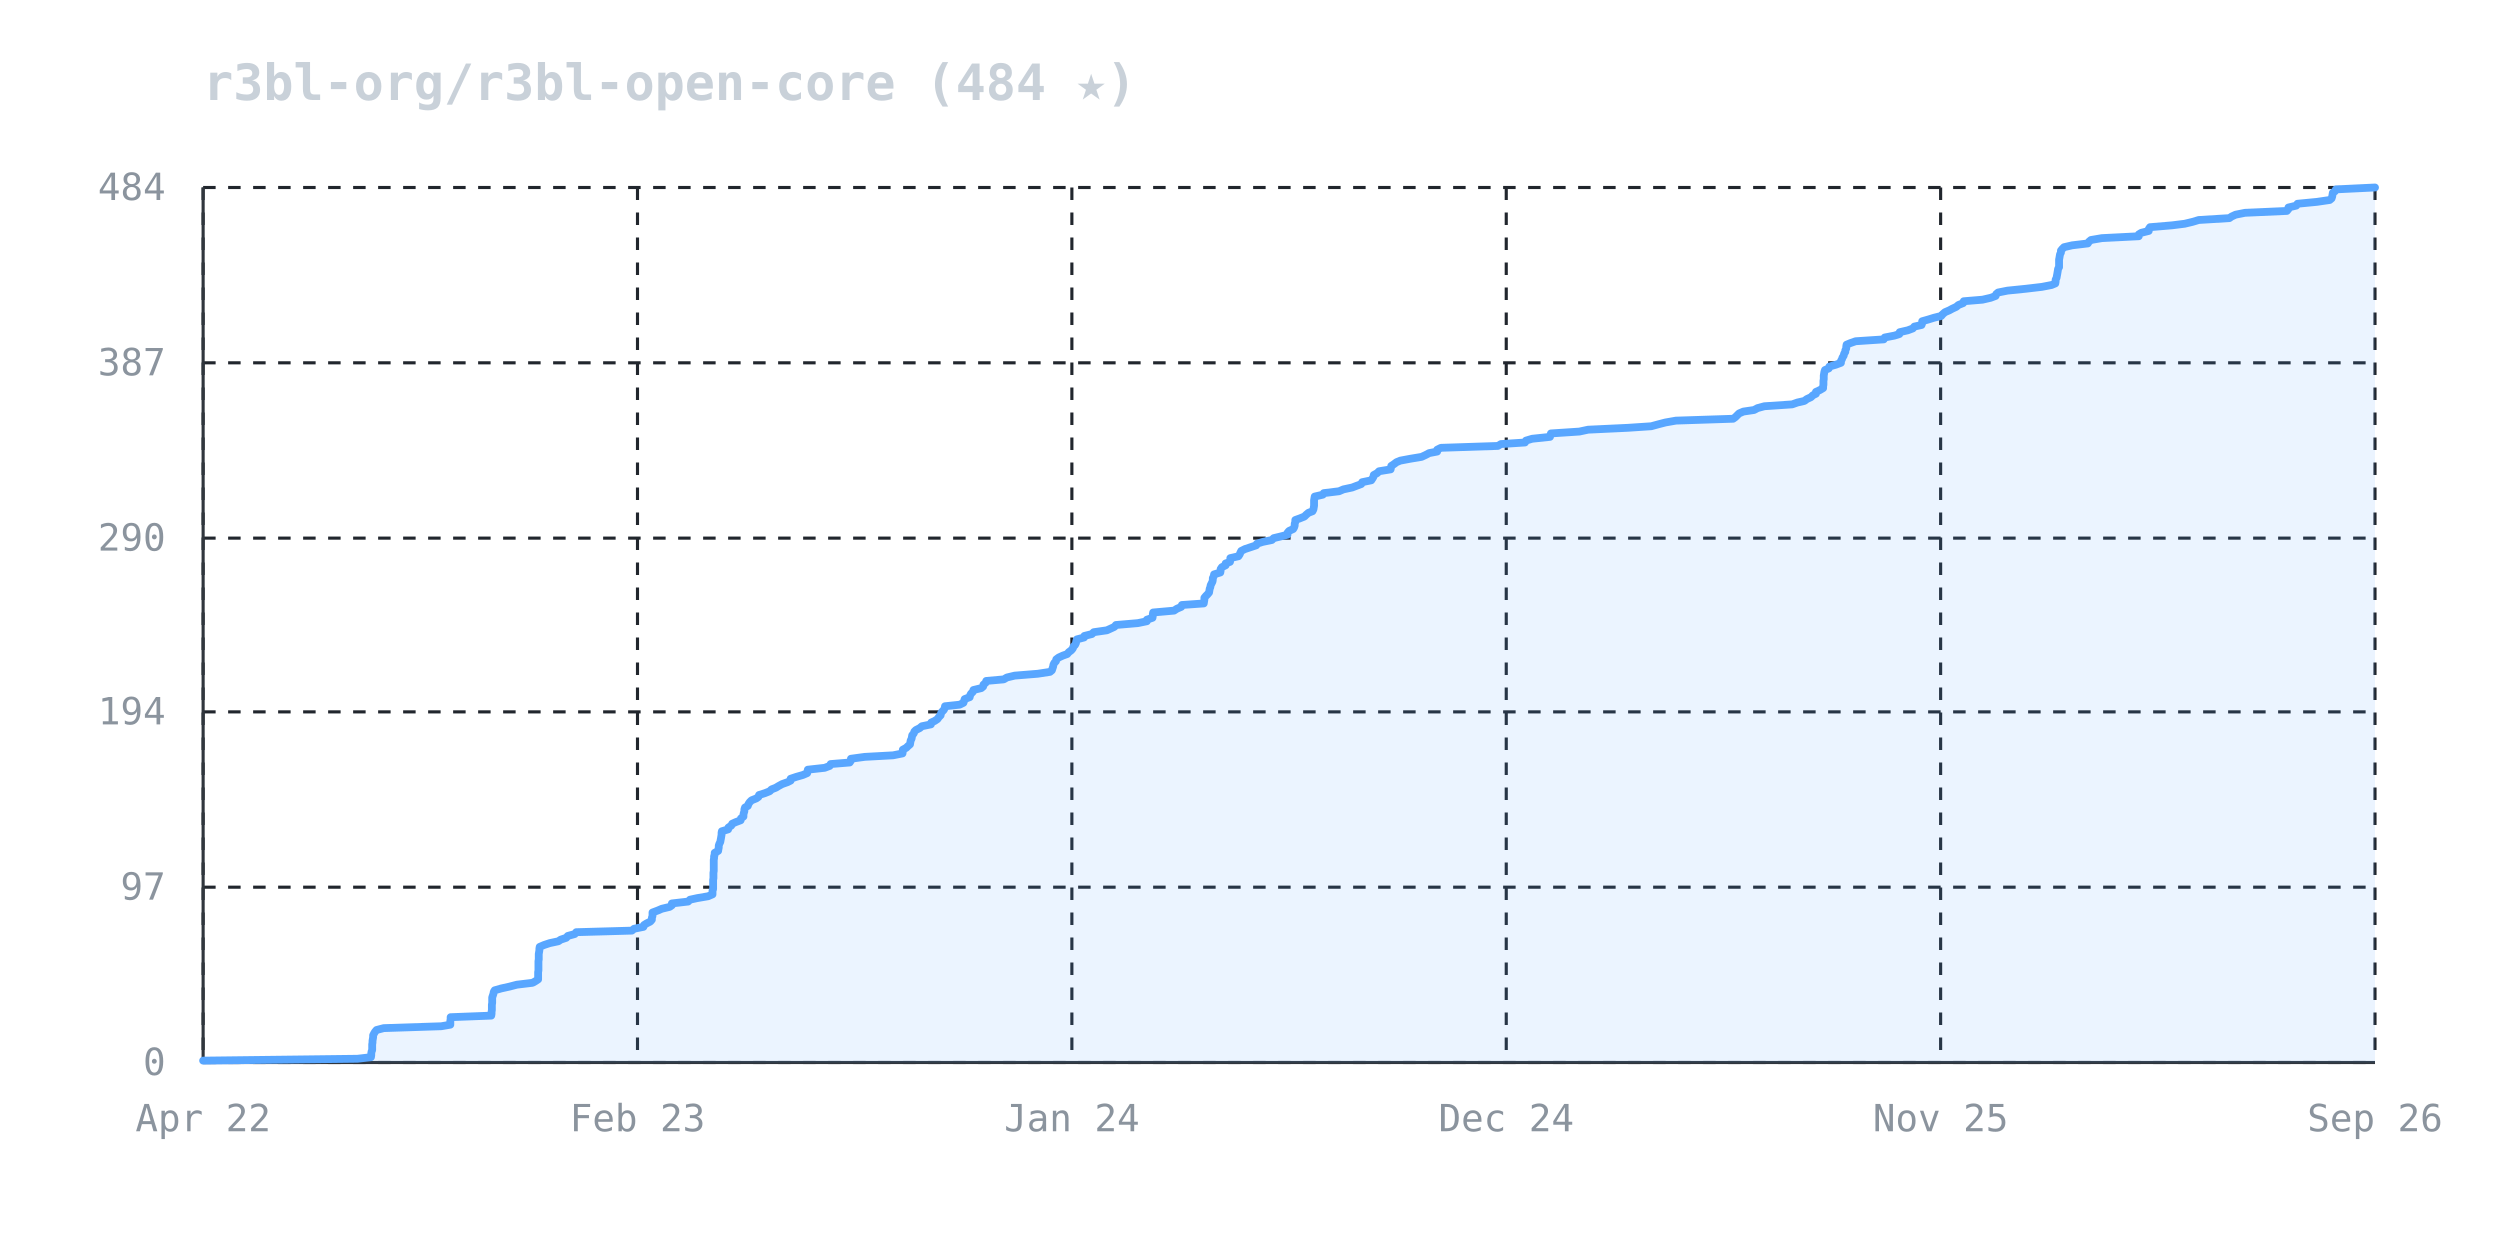
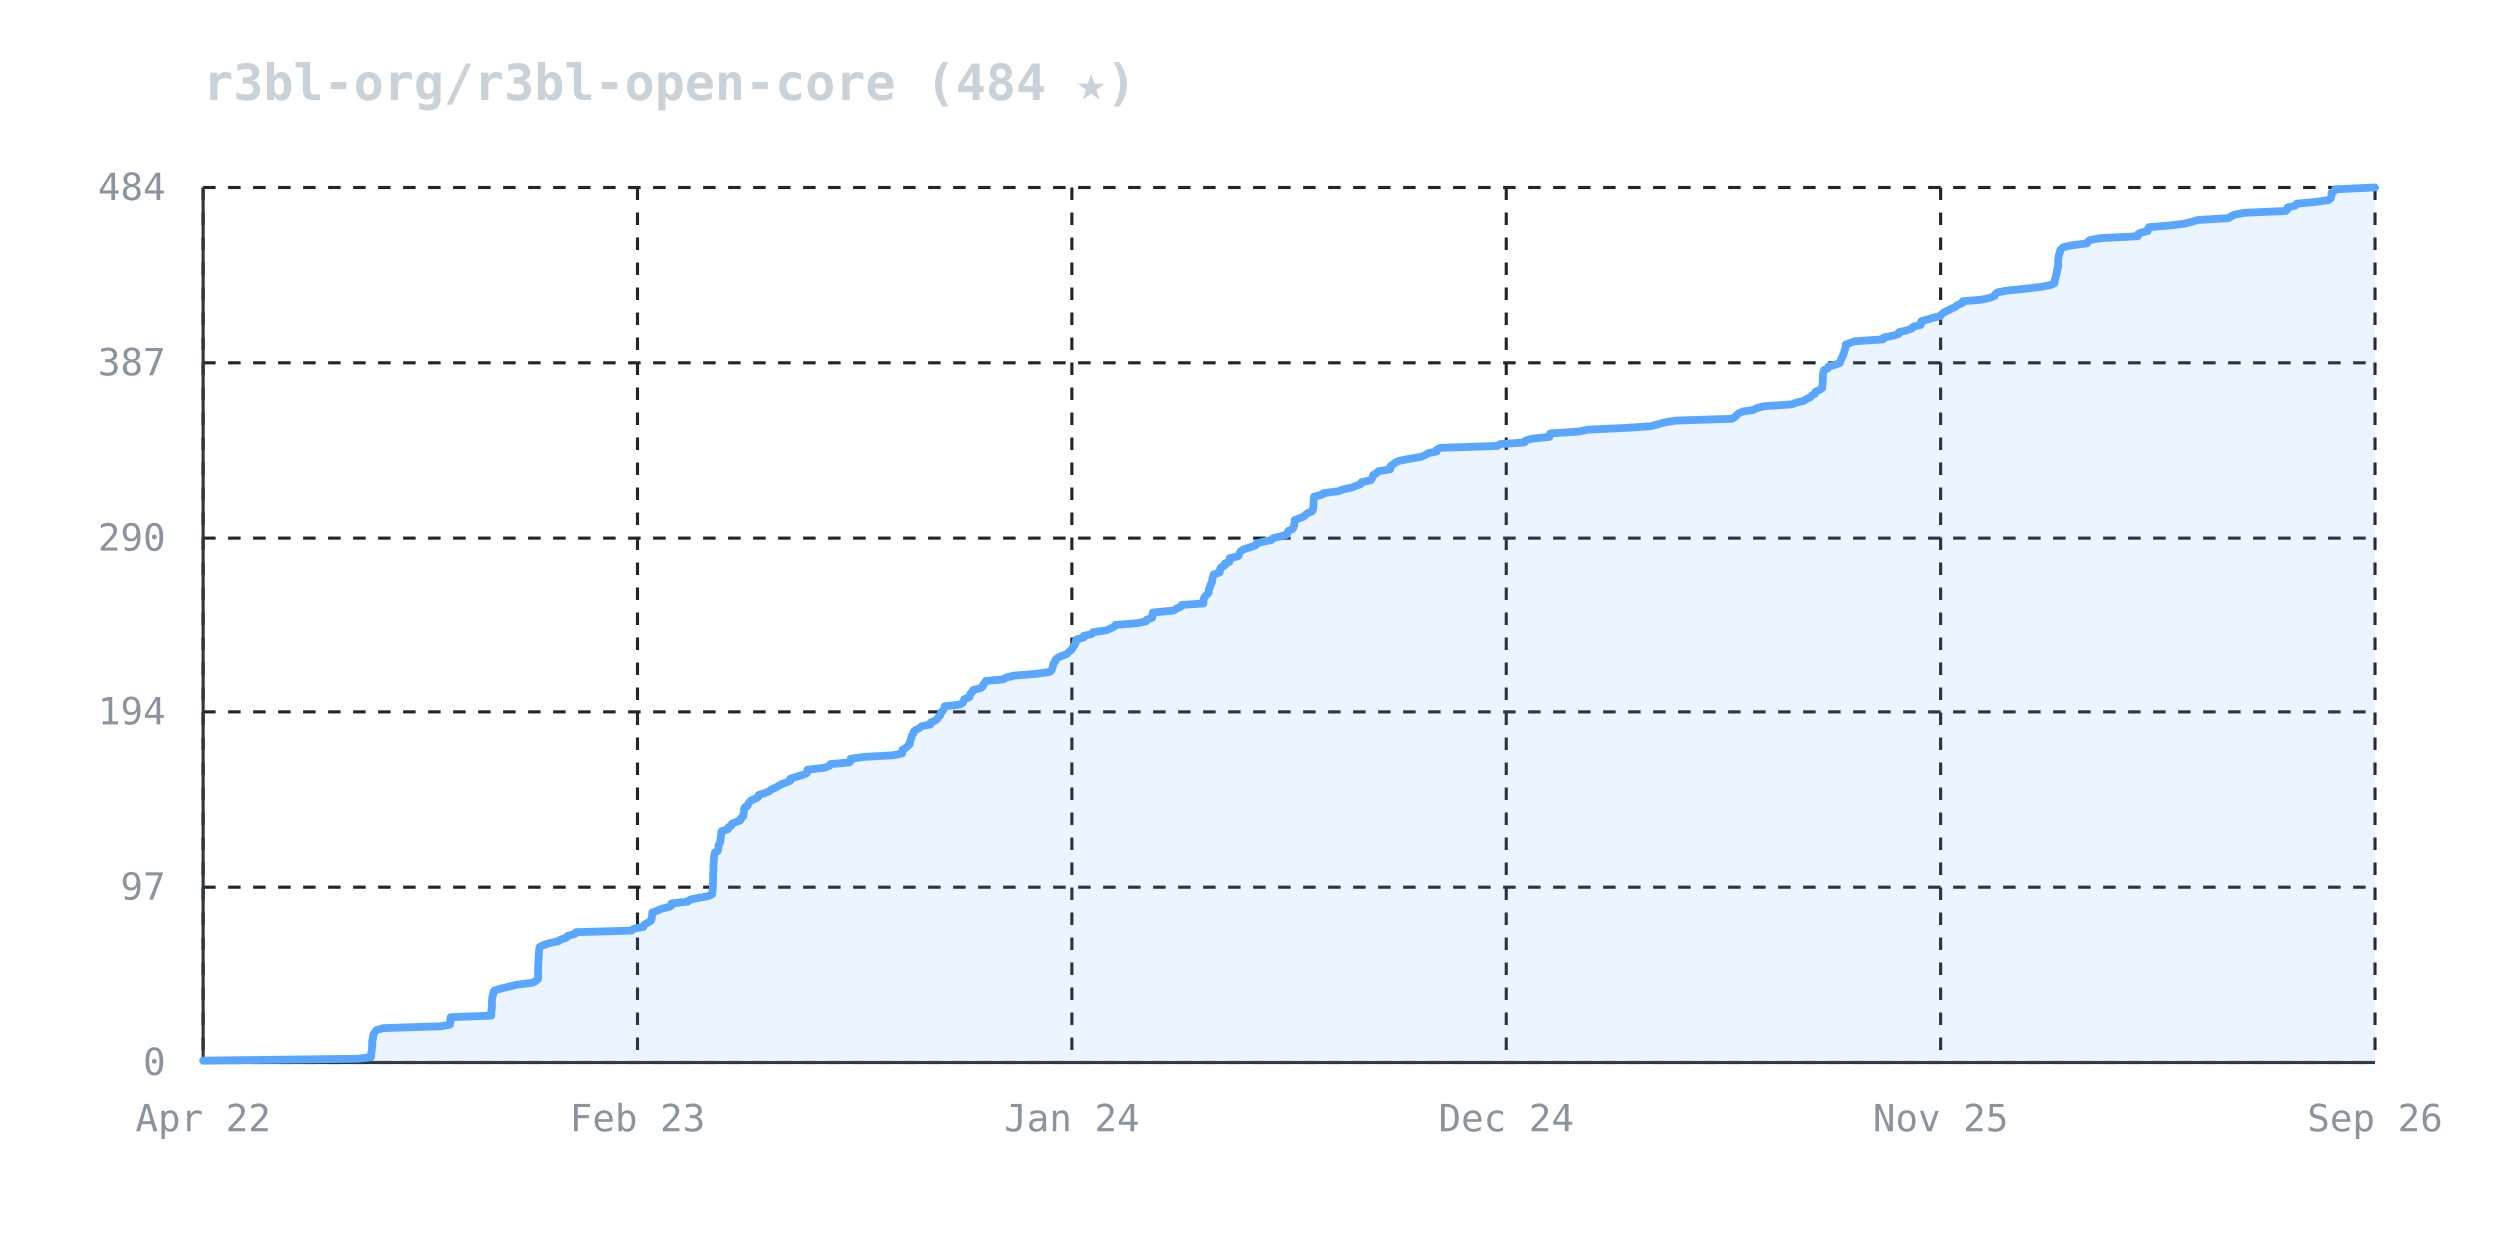
<svg xmlns="http://www.w3.org/2000/svg" viewBox="0 0 800 400" width="100%" height="100%" style="background-color: #0d1117; font-family: Iosevka, 'JetBrains Mono', 'Fira Code', 'Cascadia Code', ui-monospace, SFMono-Regular, Menlo, Monaco, Consolas, monospace;">
  <style>
    .title { fill: #c9d1d9; font-size: 16px; font-weight: 600; font-family: Iosevka, 'JetBrains Mono', 'Fira Code', 'Cascadia Code', ui-monospace, SFMono-Regular, Menlo, Monaco, Consolas, monospace; }
    .axis-line { stroke: #30363d; stroke-width: 1; }
    .line-path { fill: none; stroke: #58a6ff; stroke-width: 2.5; stroke-linejoin: round; stroke-linecap: round; }
    .area-path { fill: #58a6ff; fill-opacity: 0.12; }
  </style>
  <text x="65" y="32" class="title">r3bl-org/r3bl-open-core (484 ★)</text>
  <g id="grid">
    <line x1="65" y1="340.0" x2="760" y2="340.0" stroke="#21262d" stroke-dasharray="4,4" />
    <text x="53" y="344.0" fill="#8b949e" font-size="12" text-anchor="end" font-family="Iosevka, 'JetBrains Mono', 'Fira Code', 'Cascadia Code', ui-monospace, SFMono-Regular, Menlo, Monaco, Consolas, monospace">0</text>
    <line x1="65" y1="283.9" x2="760" y2="283.9" stroke="#21262d" stroke-dasharray="4,4" />
    <text x="53" y="287.9" fill="#8b949e" font-size="12" text-anchor="end" font-family="Iosevka, 'JetBrains Mono', 'Fira Code', 'Cascadia Code', ui-monospace, SFMono-Regular, Menlo, Monaco, Consolas, monospace">97</text>
    <line x1="65" y1="227.8" x2="760" y2="227.8" stroke="#21262d" stroke-dasharray="4,4" />
    <text x="53" y="231.8" fill="#8b949e" font-size="12" text-anchor="end" font-family="Iosevka, 'JetBrains Mono', 'Fira Code', 'Cascadia Code', ui-monospace, SFMono-Regular, Menlo, Monaco, Consolas, monospace">194</text>
    <line x1="65" y1="172.2" x2="760" y2="172.2" stroke="#21262d" stroke-dasharray="4,4" />
    <text x="53" y="176.2" fill="#8b949e" font-size="12" text-anchor="end" font-family="Iosevka, 'JetBrains Mono', 'Fira Code', 'Cascadia Code', ui-monospace, SFMono-Regular, Menlo, Monaco, Consolas, monospace">290</text>
    <line x1="65" y1="116.1" x2="760" y2="116.1" stroke="#21262d" stroke-dasharray="4,4" />
    <text x="53" y="120.1" fill="#8b949e" font-size="12" text-anchor="end" font-family="Iosevka, 'JetBrains Mono', 'Fira Code', 'Cascadia Code', ui-monospace, SFMono-Regular, Menlo, Monaco, Consolas, monospace">387</text>
    <line x1="65" y1="60.0" x2="760" y2="60.0" stroke="#21262d" stroke-dasharray="4,4" />
    <text x="53" y="64.0" fill="#8b949e" font-size="12" text-anchor="end" font-family="Iosevka, 'JetBrains Mono', 'Fira Code', 'Cascadia Code', ui-monospace, SFMono-Regular, Menlo, Monaco, Consolas, monospace">484</text>
    <line x1="65.0" y1="60" x2="65.0" y2="340" stroke="#21262d" stroke-dasharray="4,4" />
    <text x="65.0" y="362.0" fill="#8b949e" font-size="12" text-anchor="middle" font-family="Iosevka, 'JetBrains Mono', 'Fira Code', 'Cascadia Code', ui-monospace, SFMono-Regular, Menlo, Monaco, Consolas, monospace">Apr 22</text>
    <line x1="204.0" y1="60" x2="204.0" y2="340" stroke="#21262d" stroke-dasharray="4,4" />
    <text x="204.0" y="362.0" fill="#8b949e" font-size="12" text-anchor="middle" font-family="Iosevka, 'JetBrains Mono', 'Fira Code', 'Cascadia Code', ui-monospace, SFMono-Regular, Menlo, Monaco, Consolas, monospace">Feb 23</text>
    <line x1="343.0" y1="60" x2="343.0" y2="340" stroke="#21262d" stroke-dasharray="4,4" />
    <text x="343.0" y="362.0" fill="#8b949e" font-size="12" text-anchor="middle" font-family="Iosevka, 'JetBrains Mono', 'Fira Code', 'Cascadia Code', ui-monospace, SFMono-Regular, Menlo, Monaco, Consolas, monospace">Jan 24</text>
    <line x1="482.0" y1="60" x2="482.0" y2="340" stroke="#21262d" stroke-dasharray="4,4" />
    <text x="482.0" y="362.0" fill="#8b949e" font-size="12" text-anchor="middle" font-family="Iosevka, 'JetBrains Mono', 'Fira Code', 'Cascadia Code', ui-monospace, SFMono-Regular, Menlo, Monaco, Consolas, monospace">Dec 24</text>
    <line x1="621.0" y1="60" x2="621.0" y2="340" stroke="#21262d" stroke-dasharray="4,4" />
    <text x="621.0" y="362.0" fill="#8b949e" font-size="12" text-anchor="middle" font-family="Iosevka, 'JetBrains Mono', 'Fira Code', 'Cascadia Code', ui-monospace, SFMono-Regular, Menlo, Monaco, Consolas, monospace">Nov 25</text>
    <line x1="760.0" y1="60" x2="760.0" y2="340" stroke="#21262d" stroke-dasharray="4,4" />
    <text x="760.0" y="362.0" fill="#8b949e" font-size="12" text-anchor="middle" font-family="Iosevka, 'JetBrains Mono', 'Fira Code', 'Cascadia Code', ui-monospace, SFMono-Regular, Menlo, Monaco, Consolas, monospace">Sep 26</text>
  </g>
  <line x1="65" y1="340" x2="760" y2="340" class="axis-line" />
  <line x1="65" y1="60" x2="65" y2="340" class="axis-line" />
-   <polygon points="65.0,340.0 65.0,339.4 114.4,338.8 118.7,338.3 118.8,337.7 118.8,337.1 118.9,336.5 119.1,336.0 119.1,335.4 119.1,334.8 119.1,334.2 119.2,333.6 119.2,333.1 119.3,332.5 119.4,331.9 119.4,331.3 119.7,330.7 120.0,330.2 120.5,329.6 122.8,329.0 141.2,328.4 144.1,327.9 144.1,327.3 144.1,326.7 144.2,326.1 144.2,325.5 157.2,325.0 157.3,324.4 157.3,323.8 157.4,323.2 157.4,322.6 157.4,322.1 157.4,321.5 157.5,320.9 157.5,320.3 157.5,319.8 157.5,319.2 157.7,318.6 157.9,318.0 158.0,317.4 158.3,316.9 160.4,316.3 163.1,315.7 165.4,315.1 170.4,314.5 171.3,314.0 172.2,313.4 172.2,312.8 172.2,312.2 172.2,311.7 172.2,311.1 172.3,310.5 172.3,309.9 172.3,309.3 172.3,308.8 172.3,308.2 172.3,307.6 172.4,307.0 172.4,306.4 172.4,305.9 172.4,305.3 172.5,304.7 172.6,304.1 172.6,303.6 172.7,303.0 174.1,302.4 175.9,301.8 178.7,301.2 179.4,300.7 181.2,300.1 181.7,299.5 183.9,298.9 184.4,298.3 202.2,297.8 202.9,297.2 205.9,296.6 206.1,296.0 206.9,295.5 208.1,294.9 208.6,294.3 208.6,293.7 208.8,293.1 208.8,292.6 208.8,292.0 210.4,291.4 211.8,290.8 214.3,290.2 215.0,289.7 215.0,289.1 220.2,288.5 220.8,287.9 223.1,287.4 226.6,286.8 228.0,286.2 228.0,285.6 228.0,285.0 228.2,284.5 228.2,283.9 228.2,283.3 228.2,282.7 228.2,282.1 228.2,281.6 228.3,281.0 228.3,280.4 228.3,279.8 228.3,279.3 228.4,278.7 228.4,278.1 228.4,277.5 228.4,276.9 228.4,276.4 228.4,275.8 228.4,275.2 228.5,274.6 228.5,274.0 228.7,273.5 228.7,272.9 229.8,272.3 229.9,271.7 230.0,271.2 230.0,270.6 230.2,270.0 230.5,269.4 230.6,268.8 230.7,268.3 230.8,267.7 230.9,267.1 230.9,266.5 231.0,266.0 233.0,265.4 233.1,264.8 234.0,264.2 234.3,263.6 235.4,263.1 237.0,262.5 237.1,261.9 237.9,261.3 237.9,260.7 238.0,260.2 238.2,259.6 238.2,259.0 238.4,258.4 239.3,257.9 239.5,257.3 239.9,256.7 240.5,256.1 242.0,255.5 242.7,255.0 242.9,254.4 244.8,253.8 246.3,253.2 246.9,252.6 248.2,252.1 249.2,251.5 250.3,250.9 252.0,250.3 253.0,249.8 253.0,249.2 254.8,248.6 256.9,248.0 258.3,247.4 258.4,246.9 258.5,246.3 263.9,245.7 265.5,245.1 265.8,244.5 271.9,244.0 272.3,243.4 272.3,242.8 276.7,242.2 285.8,241.7 288.8,241.1 288.9,240.5 288.9,239.9 290.0,239.3 290.5,238.8 291.2,238.2 291.3,237.6 291.4,237.0 291.7,236.4 291.8,235.9 291.9,235.3 292.4,234.7 292.6,234.1 293.1,233.6 294.3,233.0 295.0,232.4 297.9,231.8 298.0,231.2 299.1,230.7 300.0,230.1 300.4,229.5 301.0,228.9 301.1,228.3 301.4,227.8 302.0,227.2 302.3,226.6 302.4,226.0 307.1,225.5 308.3,224.9 308.5,224.3 308.7,223.7 310.3,223.1 310.4,222.6 310.7,222.0 311.3,221.4 311.5,220.8 314.0,220.2 314.6,219.7 314.7,219.1 315.4,218.5 315.6,217.9 321.2,217.4 322.2,216.8 324.7,216.2 332.1,215.6 336.0,215.0 336.6,214.5 336.8,213.9 337.0,213.3 337.1,212.7 337.4,212.1 337.9,211.6 338.0,211.0 338.8,210.4 340.1,209.8 341.5,209.3 342.0,208.7 342.8,208.1 343.3,207.5 343.5,206.9 344.0,206.4 344.3,205.8 344.4,205.2 344.6,204.6 346.9,204.0 347.0,203.5 349.4,202.9 350.0,202.3 354.2,201.7 355.3,201.2 356.6,200.6 357.1,200.0 364.1,199.4 367.0,198.8 367.0,198.3 368.8,197.7 368.9,197.1 368.9,196.5 369.0,196.0 375.7,195.4 376.6,194.8 378.0,194.2 378.2,193.6 385.2,193.1 385.3,192.5 385.4,191.9 385.4,191.3 385.9,190.7 386.4,190.2 386.9,189.6 387.0,189.0 387.1,188.4 387.3,187.9 387.4,187.3 387.7,186.7 388.0,186.1 388.1,185.5 388.1,185.0 388.4,184.4 388.5,183.8 390.5,183.2 390.6,182.6 390.6,182.1 391.0,181.5 392.2,180.9 392.2,180.3 393.6,179.8 393.7,179.2 393.7,178.6 396.3,178.0 396.7,177.4 396.9,176.9 397.2,176.3 398.4,175.7 400.2,175.1 402.0,174.5 402.2,174.0 404.1,173.4 407.0,172.8 407.6,172.2 409.7,171.7 412.0,171.1 412.0,170.5 412.5,169.9 413.8,169.3 414.1,168.8 414.3,168.2 414.3,167.6 414.5,167.0 414.5,166.4 415.9,165.9 417.4,165.3 418.0,164.7 418.7,164.1 420.0,163.6 420.3,163.0 420.4,162.4 420.5,161.8 420.5,161.2 420.5,160.7 420.5,160.1 420.6,159.5 420.7,158.9 423.3,158.3 423.6,157.8 428.5,157.2 429.9,156.6 432.7,156.0 434.0,155.5 435.6,154.9 435.9,154.3 438.8,153.7 439.2,153.1 439.5,152.6 439.6,152.0 440.7,151.4 441.3,150.8 445.0,150.2 445.1,149.7 445.2,149.1 446.1,148.5 446.9,147.9 448.1,147.4 451.3,146.8 454.9,146.2 456.2,145.6 457.3,145.0 459.9,144.5 459.9,143.9 461.1,143.3 479.3,142.7 480.3,142.1 488.0,141.6 488.3,141.0 490.3,140.4 496.0,139.8 496.1,139.3 496.3,138.7 505.4,138.1 508.2,137.5 520.9,136.9 528.4,136.4 530.6,135.8 532.9,135.2 536.3,134.6 554.6,134.0 555.3,133.5 555.9,132.9 556.5,132.3 557.9,131.7 561.3,131.2 562.4,130.6 564.6,130.0 573.5,129.4 575.2,128.8 577.4,128.3 578.2,127.7 579.5,127.1 580.1,126.5 581.1,126.0 581.1,125.4 582.4,124.8 583.4,124.2 583.4,123.6 583.5,123.1 583.5,122.5 583.5,121.9 583.6,121.3 583.6,120.7 583.6,120.2 583.7,119.6 583.8,119.0 584.0,118.4 585.2,117.9 585.4,117.3 587.5,116.7 589.1,116.1 589.1,115.5 589.4,115.0 589.6,114.4 590.0,113.8 590.1,113.2 590.5,112.6 590.5,112.1 590.8,111.5 590.8,110.9 590.9,110.3 592.1,109.8 593.8,109.2 602.8,108.6 603.1,108.0 606.2,107.4 607.8,106.9 607.9,106.3 610.5,105.7 612.1,105.1 612.6,104.5 614.9,104.0 615.1,103.4 615.1,102.8 617.2,102.2 618.8,101.7 621.2,101.1 621.7,100.5 622.4,99.9 623.8,99.3 624.7,98.8 626.0,98.2 626.7,97.6 628.2,97.0 628.4,96.4 634.4,95.9 637.0,95.3 638.6,94.7 638.8,94.1 639.4,93.6 642.4,93.0 648.3,92.4 653.4,91.8 656.5,91.2 657.7,90.7 657.8,90.1 657.8,89.5 658.1,88.9 658.2,88.3 658.3,87.8 658.4,87.2 658.5,86.6 658.6,86.0 658.9,85.5 658.9,84.9 658.9,84.3 658.9,83.7 658.9,83.1 659.0,82.6 659.1,82.0 659.2,81.4 659.5,80.8 659.5,80.2 659.9,79.7 660.5,79.1 663.1,78.5 668.1,77.9 668.4,77.4 669.1,76.8 672.6,76.2 684.4,75.6 684.4,75.0 685.2,74.5 687.6,73.9 687.6,73.3 688.0,72.7 695.1,72.1 699.1,71.6 701.6,71.0 703.6,70.4 713.4,69.8 714.1,69.3 715.4,68.7 718.4,68.1 731.8,67.5 732.3,66.9 732.3,66.4 734.8,65.8 735.2,65.2 741.4,64.6 745.5,64.0 746.1,63.5 746.3,62.9 746.4,62.3 746.5,61.7 747.2,61.2 747.5,60.6 759.9,60.0 760.0,60.0 760.0,340.0" class="area-path" />
-   <polyline points="65.0,339.4 114.4,338.8 118.7,338.3 118.8,337.7 118.8,337.1 118.9,336.5 119.1,336.0 119.1,335.4 119.1,334.8 119.1,334.2 119.2,333.6 119.2,333.1 119.3,332.5 119.4,331.9 119.4,331.3 119.7,330.7 120.0,330.2 120.5,329.6 122.8,329.0 141.2,328.4 144.1,327.9 144.1,327.3 144.1,326.7 144.2,326.1 144.2,325.5 157.2,325.0 157.3,324.4 157.3,323.8 157.4,323.2 157.4,322.6 157.4,322.1 157.4,321.5 157.5,320.9 157.5,320.3 157.5,319.8 157.5,319.2 157.7,318.6 157.9,318.0 158.0,317.4 158.3,316.9 160.4,316.3 163.1,315.7 165.4,315.1 170.4,314.5 171.3,314.0 172.2,313.4 172.2,312.8 172.2,312.2 172.2,311.7 172.2,311.1 172.3,310.5 172.3,309.9 172.3,309.3 172.3,308.8 172.3,308.2 172.3,307.6 172.4,307.0 172.4,306.4 172.4,305.9 172.4,305.3 172.5,304.7 172.6,304.1 172.6,303.6 172.7,303.0 174.1,302.4 175.9,301.8 178.7,301.2 179.4,300.7 181.2,300.1 181.7,299.5 183.9,298.9 184.4,298.3 202.2,297.8 202.9,297.2 205.9,296.6 206.1,296.0 206.9,295.5 208.1,294.9 208.6,294.3 208.6,293.7 208.8,293.1 208.8,292.6 208.8,292.0 210.4,291.4 211.8,290.8 214.3,290.2 215.0,289.7 215.0,289.1 220.2,288.5 220.8,287.9 223.1,287.4 226.6,286.8 228.0,286.2 228.0,285.6 228.0,285.0 228.2,284.5 228.2,283.9 228.2,283.3 228.2,282.7 228.2,282.1 228.2,281.6 228.3,281.0 228.3,280.4 228.3,279.8 228.3,279.3 228.4,278.7 228.4,278.1 228.4,277.5 228.4,276.9 228.4,276.4 228.4,275.8 228.4,275.2 228.5,274.6 228.5,274.0 228.7,273.5 228.7,272.9 229.8,272.3 229.9,271.7 230.0,271.2 230.0,270.6 230.2,270.0 230.5,269.4 230.6,268.8 230.7,268.3 230.8,267.7 230.9,267.1 230.9,266.5 231.0,266.0 233.0,265.4 233.1,264.8 234.0,264.2 234.3,263.6 235.4,263.1 237.0,262.5 237.1,261.9 237.9,261.3 237.9,260.7 238.0,260.2 238.2,259.6 238.2,259.0 238.4,258.4 239.3,257.9 239.5,257.3 239.9,256.7 240.5,256.1 242.0,255.5 242.7,255.0 242.9,254.4 244.8,253.8 246.3,253.2 246.9,252.6 248.2,252.1 249.2,251.5 250.3,250.9 252.0,250.3 253.0,249.8 253.0,249.2 254.8,248.6 256.9,248.0 258.3,247.4 258.4,246.9 258.5,246.3 263.9,245.7 265.5,245.1 265.8,244.5 271.9,244.0 272.3,243.4 272.3,242.8 276.7,242.2 285.8,241.7 288.8,241.1 288.9,240.5 288.9,239.9 290.0,239.3 290.5,238.8 291.2,238.2 291.3,237.6 291.4,237.0 291.7,236.4 291.8,235.9 291.9,235.3 292.4,234.7 292.6,234.1 293.1,233.6 294.3,233.0 295.0,232.4 297.9,231.8 298.0,231.2 299.1,230.7 300.0,230.1 300.4,229.5 301.0,228.9 301.1,228.3 301.4,227.8 302.0,227.2 302.3,226.6 302.4,226.0 307.1,225.5 308.3,224.9 308.5,224.3 308.7,223.7 310.3,223.1 310.4,222.6 310.7,222.0 311.3,221.4 311.5,220.8 314.0,220.2 314.6,219.7 314.7,219.1 315.4,218.5 315.6,217.9 321.2,217.4 322.2,216.8 324.7,216.2 332.1,215.6 336.0,215.0 336.6,214.5 336.8,213.9 337.0,213.3 337.1,212.7 337.4,212.1 337.9,211.6 338.0,211.0 338.8,210.4 340.1,209.8 341.5,209.3 342.0,208.7 342.8,208.1 343.3,207.5 343.5,206.9 344.0,206.4 344.3,205.8 344.4,205.2 344.6,204.6 346.9,204.0 347.0,203.5 349.4,202.9 350.0,202.3 354.2,201.7 355.3,201.2 356.6,200.6 357.1,200.0 364.1,199.4 367.0,198.8 367.0,198.3 368.8,197.7 368.9,197.1 368.9,196.5 369.0,196.0 375.7,195.4 376.6,194.8 378.0,194.2 378.2,193.6 385.2,193.1 385.3,192.5 385.4,191.9 385.4,191.3 385.9,190.7 386.4,190.2 386.9,189.6 387.0,189.0 387.1,188.4 387.3,187.9 387.4,187.3 387.7,186.7 388.0,186.1 388.1,185.5 388.1,185.0 388.4,184.4 388.5,183.8 390.5,183.2 390.6,182.6 390.6,182.1 391.0,181.5 392.2,180.9 392.2,180.3 393.6,179.8 393.7,179.2 393.7,178.6 396.3,178.0 396.7,177.4 396.9,176.9 397.2,176.3 398.4,175.7 400.2,175.1 402.0,174.5 402.2,174.0 404.1,173.4 407.0,172.8 407.6,172.2 409.7,171.7 412.0,171.1 412.0,170.5 412.5,169.9 413.8,169.3 414.1,168.8 414.3,168.2 414.3,167.6 414.5,167.0 414.5,166.4 415.9,165.9 417.4,165.3 418.0,164.7 418.7,164.1 420.0,163.6 420.3,163.0 420.4,162.4 420.5,161.8 420.5,161.2 420.5,160.7 420.5,160.1 420.6,159.5 420.7,158.9 423.3,158.3 423.6,157.8 428.5,157.2 429.9,156.6 432.7,156.0 434.0,155.5 435.6,154.9 435.9,154.3 438.8,153.7 439.2,153.1 439.5,152.6 439.6,152.0 440.7,151.4 441.3,150.8 445.0,150.2 445.1,149.7 445.2,149.1 446.1,148.5 446.9,147.9 448.1,147.4 451.3,146.8 454.9,146.2 456.2,145.6 457.3,145.0 459.9,144.5 459.9,143.9 461.1,143.3 479.3,142.7 480.3,142.1 488.0,141.6 488.3,141.0 490.3,140.4 496.0,139.8 496.1,139.3 496.3,138.7 505.4,138.1 508.2,137.5 520.9,136.9 528.4,136.4 530.6,135.8 532.9,135.2 536.3,134.6 554.6,134.0 555.3,133.5 555.9,132.9 556.5,132.3 557.9,131.7 561.3,131.2 562.4,130.6 564.6,130.0 573.5,129.4 575.2,128.8 577.4,128.3 578.2,127.7 579.5,127.1 580.1,126.5 581.1,126.0 581.1,125.4 582.4,124.8 583.4,124.2 583.4,123.6 583.5,123.1 583.5,122.5 583.5,121.9 583.6,121.3 583.6,120.7 583.6,120.2 583.7,119.6 583.8,119.0 584.0,118.4 585.2,117.9 585.4,117.3 587.5,116.7 589.1,116.1 589.1,115.5 589.4,115.0 589.6,114.4 590.0,113.8 590.1,113.2 590.5,112.6 590.5,112.1 590.8,111.5 590.8,110.9 590.9,110.3 592.1,109.8 593.8,109.2 602.8,108.6 603.1,108.0 606.2,107.4 607.8,106.9 607.9,106.3 610.5,105.7 612.1,105.1 612.6,104.5 614.9,104.0 615.1,103.4 615.1,102.8 617.2,102.2 618.8,101.7 621.2,101.1 621.7,100.5 622.4,99.9 623.8,99.3 624.7,98.8 626.0,98.2 626.7,97.6 628.2,97.0 628.4,96.4 634.4,95.9 637.0,95.3 638.6,94.7 638.8,94.1 639.4,93.6 642.4,93.0 648.3,92.4 653.4,91.8 656.5,91.2 657.7,90.7 657.8,90.1 657.8,89.5 658.1,88.9 658.2,88.3 658.3,87.8 658.4,87.2 658.5,86.6 658.6,86.0 658.9,85.5 658.9,84.9 658.9,84.3 658.9,83.7 658.9,83.1 659.0,82.6 659.1,82.0 659.2,81.4 659.5,80.8 659.5,80.2 659.9,79.7 660.5,79.1 663.1,78.5 668.1,77.9 668.4,77.4 669.1,76.8 672.6,76.2 684.4,75.6 684.4,75.0 685.2,74.5 687.6,73.9 687.6,73.3 688.0,72.7 695.1,72.1 699.1,71.6 701.6,71.0 703.6,70.4 713.4,69.8 714.1,69.3 715.4,68.7 718.4,68.1 731.8,67.5 732.3,66.9 732.3,66.4 734.8,65.8 735.2,65.2 741.4,64.6 745.5,64.0 746.1,63.5 746.3,62.9 746.4,62.3 746.5,61.7 747.2,61.2 747.5,60.6 759.9,60.0 760.0,60.0" class="line-path" />
+   <polygon points="65.0,340.0 65.0,339.4 114.4,338.8 118.7,338.3 118.8,337.7 118.8,337.1 118.9,336.5 119.0,336.0 119.0,335.4 119.1,334.8 119.1,334.2 119.1,333.6 119.1,333.1 119.3,332.5 119.4,331.9 119.4,331.3 119.7,330.7 120.0,330.2 120.5,329.6 122.7,329.0 141.1,328.4 144.0,327.9 144.1,327.3 144.1,326.7 144.1,326.1 144.2,325.5 157.2,325.0 157.2,324.4 157.2,323.8 157.3,323.2 157.4,322.6 157.4,322.1 157.4,321.5 157.4,320.9 157.4,320.3 157.5,319.8 157.5,319.2 157.7,318.6 157.9,318.0 157.9,317.4 158.3,316.9 160.4,316.3 163.0,315.7 165.4,315.1 170.3,314.5 171.3,314.0 172.1,313.4 172.2,312.8 172.2,312.2 172.2,311.7 172.2,311.1 172.2,310.5 172.2,309.9 172.2,309.3 172.2,308.8 172.3,308.2 172.3,307.6 172.3,307.0 172.4,306.4 172.4,305.9 172.4,305.3 172.5,304.7 172.5,304.1 172.6,303.6 172.7,303.0 174.0,302.4 175.8,301.8 178.7,301.2 179.3,300.7 181.2,300.1 181.6,299.5 183.9,298.9 184.3,298.3 202.1,297.8 202.8,297.2 205.9,296.6 206.1,296.0 206.8,295.5 208.0,294.9 208.5,294.3 208.5,293.7 208.7,293.1 208.7,292.6 208.7,292.0 210.4,291.4 211.7,290.8 214.2,290.2 214.9,289.7 214.9,289.1 220.1,288.5 220.8,287.9 223.0,287.4 226.5,286.8 227.9,286.2 227.9,285.6 228.0,285.0 228.1,284.5 228.1,283.9 228.1,283.3 228.1,282.7 228.2,282.1 228.2,281.6 228.2,281.0 228.2,280.4 228.2,279.8 228.2,279.3 228.3,278.7 228.3,278.1 228.3,277.5 228.3,276.9 228.4,276.4 228.4,275.8 228.4,275.2 228.5,274.6 228.5,274.0 228.6,273.5 228.7,272.9 229.7,272.3 229.8,271.7 229.9,271.2 229.9,270.6 230.2,270.0 230.5,269.4 230.5,268.8 230.6,268.3 230.7,267.7 230.8,267.1 230.8,266.5 230.9,266.0 232.9,265.4 233.0,264.8 234.0,264.2 234.2,263.6 235.4,263.1 236.9,262.5 237.0,261.9 237.8,261.3 237.9,260.7 237.9,260.2 238.1,259.6 238.1,259.0 238.3,258.4 239.2,257.9 239.4,257.3 239.8,256.7 240.4,256.1 241.9,255.5 242.6,255.0 242.8,254.4 244.7,253.8 246.2,253.2 246.8,252.6 248.1,252.1 249.1,251.5 250.2,250.9 251.9,250.3 252.9,249.8 252.9,249.2 254.7,248.6 256.8,248.0 258.2,247.4 258.3,246.9 258.4,246.3 263.8,245.7 265.4,245.1 265.7,244.5 271.8,244.0 272.2,243.4 272.2,242.8 276.6,242.2 285.7,241.7 288.7,241.1 288.8,240.5 288.8,239.9 289.9,239.3 290.4,238.8 291.1,238.2 291.1,237.6 291.3,237.0 291.5,236.4 291.7,235.9 291.8,235.3 292.3,234.7 292.4,234.1 293.0,233.6 294.2,233.0 294.9,232.4 297.8,231.8 297.8,231.2 299.0,230.7 299.9,230.1 300.3,229.5 300.9,228.9 301.0,228.3 301.3,227.8 301.9,227.2 302.2,226.6 302.3,226.0 307.0,225.5 308.1,224.9 308.4,224.3 308.6,223.7 310.2,223.1 310.3,222.6 310.5,222.0 311.2,221.4 311.4,220.8 313.8,220.2 314.5,219.7 314.6,219.1 315.2,218.5 315.5,217.9 321.0,217.4 322.0,216.8 324.5,216.2 331.9,215.6 335.9,215.0 336.5,214.5 336.7,213.9 336.9,213.3 337.0,212.7 337.3,212.1 337.7,211.6 337.8,211.0 338.6,210.4 340.0,209.8 341.4,209.3 341.9,208.7 342.7,208.1 343.2,207.5 343.4,206.9 343.9,206.4 344.2,205.8 344.2,205.2 344.5,204.6 346.8,204.0 346.8,203.5 349.3,202.9 349.8,202.3 354.0,201.7 355.1,201.2 356.5,200.6 356.9,200.0 364.0,199.4 366.8,198.8 366.9,198.3 368.7,197.7 368.8,197.1 368.8,196.5 368.9,196.0 375.5,195.4 376.4,194.8 377.8,194.2 378.1,193.6 385.1,193.1 385.1,192.5 385.2,191.9 385.3,191.3 385.7,190.7 386.3,190.2 386.8,189.6 386.8,189.0 386.9,188.4 387.2,187.9 387.3,187.3 387.6,186.7 387.9,186.1 387.9,185.5 388.0,185.0 388.2,184.4 388.4,183.8 390.3,183.2 390.4,182.6 390.4,182.1 390.8,181.5 392.0,180.9 392.0,180.3 393.4,179.8 393.5,179.2 393.5,178.6 396.2,178.0 396.5,177.4 396.7,176.9 397.1,176.3 398.2,175.7 400.1,175.1 401.8,174.5 402.0,174.0 403.9,173.4 406.8,172.8 407.4,172.2 409.6,171.7 411.8,171.1 411.9,170.5 412.3,169.9 413.6,169.3 413.9,168.8 414.1,168.2 414.2,167.6 414.3,167.0 414.3,166.4 415.7,165.9 417.2,165.3 417.8,164.7 418.6,164.1 419.9,163.6 420.2,163.0 420.2,162.4 420.3,161.8 420.3,161.2 420.3,160.7 420.4,160.1 420.4,159.5 420.5,158.9 423.1,158.3 423.5,157.8 428.3,157.2 429.8,156.6 432.6,156.0 433.8,155.5 435.4,154.9 435.7,154.3 438.6,153.7 439.0,153.1 439.3,152.6 439.4,152.0 440.5,151.4 441.1,150.8 444.8,150.2 445.0,149.7 445.0,149.1 445.9,148.5 446.7,147.9 448.0,147.4 451.1,146.8 454.7,146.2 456.1,145.6 457.1,145.0 459.7,144.5 459.7,143.9 460.9,143.3 479.1,142.7 480.1,142.1 487.8,141.6 488.1,141.0 490.1,140.4 495.8,139.8 495.9,139.3 496.1,138.7 505.2,138.1 508.0,137.5 520.7,136.9 528.2,136.4 530.4,135.8 532.6,135.2 536.1,134.6 554.3,134.0 555.1,133.5 555.7,132.9 556.3,132.3 557.7,131.7 561.0,131.2 562.2,130.6 564.4,130.0 573.3,129.4 574.9,128.8 577.2,128.3 578.0,127.7 579.3,127.1 579.8,126.5 580.8,126.0 580.9,125.4 582.2,124.8 583.1,124.2 583.1,123.6 583.2,123.1 583.2,122.5 583.3,121.9 583.3,121.3 583.3,120.7 583.3,120.2 583.4,119.6 583.5,119.0 583.7,118.4 584.9,117.9 585.1,117.3 587.3,116.7 588.8,116.1 588.9,115.5 589.2,115.0 589.4,114.4 589.8,113.8 589.9,113.2 590.2,112.6 590.3,112.1 590.5,111.5 590.6,110.9 590.6,110.3 591.9,109.8 593.6,109.2 602.6,108.6 602.8,108.0 605.9,107.4 607.5,106.9 607.7,106.3 610.2,105.7 611.8,105.1 612.3,104.5 614.6,104.0 614.8,103.4 614.8,102.8 616.9,102.2 618.6,101.7 620.9,101.1 621.4,100.5 622.1,99.9 623.5,99.3 624.4,98.8 625.7,98.2 626.4,97.6 627.9,97.0 628.1,96.4 634.1,95.9 636.8,95.3 638.3,94.7 638.5,94.1 639.1,93.6 642.1,93.0 648.0,92.4 653.1,91.8 656.2,91.2 657.4,90.7 657.5,90.1 657.5,89.5 657.8,88.9 657.9,88.3 658.0,87.8 658.2,87.2 658.3,86.6 658.3,86.0 658.6,85.5 658.6,84.9 658.6,84.3 658.6,83.7 658.6,83.1 658.7,82.6 658.8,82.0 658.9,81.4 659.2,80.8 659.2,80.2 659.6,79.7 660.2,79.1 662.9,78.5 667.8,77.9 668.1,77.4 668.8,76.8 672.3,76.2 684.1,75.6 684.1,75.0 684.9,74.5 687.3,73.9 687.3,73.3 687.7,72.7 694.8,72.1 698.8,71.6 701.3,71.0 703.3,70.4 713.1,69.8 713.8,69.3 715.1,68.7 718.1,68.1 731.5,67.5 732.0,66.9 732.0,66.4 734.5,65.8 734.9,65.2 741.1,64.6 745.2,64.0 745.8,63.5 746.0,62.9 746.1,62.3 746.1,61.7 746.9,61.2 747.2,60.6 759.6,60.0 760.0,60.0 760.0,340.0" class="area-path" />
+   <polyline points="65.0,339.4 114.4,338.8 118.7,338.3 118.8,337.7 118.8,337.1 118.9,336.5 119.0,336.0 119.0,335.4 119.1,334.8 119.1,334.2 119.1,333.6 119.1,333.1 119.3,332.5 119.4,331.9 119.4,331.3 119.7,330.7 120.0,330.2 120.5,329.6 122.7,329.0 141.1,328.4 144.0,327.9 144.1,327.3 144.1,326.7 144.1,326.1 144.2,325.5 157.2,325.0 157.2,324.4 157.2,323.8 157.3,323.2 157.4,322.6 157.4,322.1 157.4,321.5 157.4,320.9 157.4,320.3 157.5,319.8 157.5,319.2 157.7,318.6 157.9,318.0 157.9,317.4 158.3,316.9 160.4,316.3 163.0,315.7 165.4,315.1 170.3,314.5 171.3,314.0 172.1,313.4 172.2,312.8 172.2,312.2 172.2,311.7 172.2,311.1 172.2,310.5 172.2,309.9 172.2,309.3 172.2,308.8 172.3,308.2 172.3,307.6 172.3,307.0 172.4,306.4 172.4,305.9 172.4,305.3 172.5,304.7 172.5,304.1 172.6,303.6 172.7,303.0 174.0,302.4 175.8,301.8 178.7,301.2 179.3,300.7 181.2,300.1 181.6,299.5 183.9,298.9 184.3,298.3 202.1,297.8 202.8,297.2 205.9,296.6 206.1,296.0 206.8,295.5 208.0,294.9 208.5,294.3 208.5,293.7 208.7,293.1 208.7,292.6 208.7,292.0 210.4,291.4 211.7,290.8 214.2,290.2 214.9,289.7 214.9,289.1 220.1,288.5 220.8,287.9 223.0,287.4 226.5,286.8 227.9,286.2 227.9,285.6 228.0,285.0 228.1,284.5 228.1,283.9 228.1,283.3 228.1,282.7 228.2,282.1 228.2,281.6 228.2,281.0 228.2,280.4 228.2,279.8 228.2,279.3 228.3,278.7 228.3,278.1 228.3,277.5 228.3,276.9 228.4,276.4 228.4,275.8 228.4,275.2 228.5,274.6 228.5,274.0 228.6,273.5 228.7,272.9 229.7,272.3 229.8,271.7 229.9,271.2 229.9,270.6 230.2,270.0 230.5,269.4 230.5,268.8 230.6,268.3 230.7,267.7 230.8,267.1 230.8,266.5 230.9,266.0 232.9,265.4 233.0,264.8 234.0,264.2 234.2,263.6 235.4,263.1 236.9,262.5 237.0,261.9 237.8,261.3 237.9,260.7 237.9,260.2 238.1,259.6 238.1,259.0 238.3,258.4 239.2,257.9 239.4,257.3 239.8,256.7 240.4,256.1 241.9,255.5 242.6,255.0 242.8,254.4 244.7,253.8 246.2,253.2 246.8,252.6 248.1,252.1 249.1,251.5 250.2,250.9 251.9,250.3 252.9,249.8 252.9,249.2 254.7,248.6 256.8,248.0 258.2,247.4 258.3,246.9 258.4,246.3 263.8,245.7 265.4,245.1 265.7,244.5 271.8,244.0 272.2,243.4 272.2,242.8 276.6,242.2 285.7,241.7 288.7,241.1 288.8,240.5 288.8,239.9 289.9,239.3 290.4,238.8 291.1,238.2 291.1,237.6 291.3,237.0 291.5,236.4 291.7,235.9 291.8,235.3 292.3,234.7 292.4,234.1 293.0,233.6 294.2,233.0 294.9,232.4 297.8,231.8 297.8,231.2 299.0,230.7 299.9,230.1 300.3,229.5 300.9,228.9 301.0,228.3 301.3,227.8 301.9,227.2 302.2,226.6 302.3,226.0 307.0,225.5 308.1,224.9 308.4,224.3 308.6,223.7 310.2,223.1 310.3,222.6 310.5,222.0 311.2,221.4 311.4,220.8 313.8,220.2 314.5,219.7 314.6,219.1 315.2,218.5 315.5,217.9 321.0,217.4 322.0,216.8 324.5,216.2 331.9,215.6 335.9,215.0 336.5,214.5 336.7,213.9 336.9,213.3 337.0,212.7 337.3,212.1 337.7,211.6 337.8,211.0 338.6,210.4 340.0,209.8 341.4,209.3 341.9,208.7 342.7,208.1 343.2,207.5 343.4,206.9 343.9,206.4 344.2,205.8 344.2,205.2 344.5,204.6 346.8,204.0 346.8,203.5 349.3,202.9 349.8,202.3 354.0,201.7 355.1,201.2 356.5,200.6 356.9,200.0 364.0,199.4 366.8,198.8 366.9,198.3 368.7,197.7 368.8,197.1 368.8,196.5 368.9,196.0 375.5,195.4 376.4,194.8 377.8,194.2 378.1,193.6 385.1,193.1 385.1,192.5 385.2,191.9 385.3,191.3 385.7,190.7 386.3,190.2 386.8,189.6 386.8,189.0 386.9,188.4 387.2,187.9 387.3,187.3 387.6,186.7 387.9,186.1 387.9,185.5 388.0,185.0 388.2,184.4 388.4,183.8 390.3,183.2 390.4,182.6 390.4,182.1 390.8,181.5 392.0,180.9 392.0,180.3 393.4,179.8 393.5,179.2 393.5,178.6 396.2,178.0 396.5,177.4 396.7,176.9 397.1,176.3 398.2,175.7 400.1,175.1 401.8,174.5 402.0,174.0 403.9,173.4 406.8,172.8 407.4,172.2 409.6,171.7 411.8,171.1 411.9,170.5 412.3,169.9 413.6,169.3 413.9,168.8 414.1,168.2 414.2,167.6 414.3,167.0 414.3,166.4 415.7,165.9 417.2,165.3 417.8,164.7 418.6,164.1 419.9,163.6 420.2,163.0 420.2,162.4 420.3,161.8 420.3,161.2 420.3,160.7 420.4,160.1 420.4,159.5 420.5,158.9 423.1,158.3 423.5,157.8 428.3,157.2 429.8,156.6 432.6,156.0 433.8,155.5 435.4,154.9 435.7,154.3 438.6,153.7 439.0,153.1 439.3,152.6 439.4,152.0 440.5,151.4 441.1,150.8 444.8,150.2 445.0,149.7 445.0,149.1 445.9,148.5 446.7,147.9 448.0,147.4 451.1,146.8 454.7,146.2 456.1,145.6 457.1,145.0 459.7,144.5 459.7,143.9 460.9,143.3 479.1,142.7 480.1,142.1 487.8,141.6 488.1,141.0 490.1,140.4 495.8,139.8 495.9,139.3 496.1,138.7 505.2,138.1 508.0,137.5 520.7,136.9 528.2,136.4 530.4,135.8 532.6,135.2 536.1,134.6 554.3,134.0 555.1,133.5 555.7,132.9 556.3,132.3 557.7,131.7 561.0,131.2 562.2,130.6 564.4,130.0 573.3,129.4 574.9,128.8 577.2,128.3 578.0,127.7 579.3,127.1 579.8,126.5 580.8,126.0 580.9,125.4 582.2,124.8 583.1,124.2 583.1,123.6 583.2,123.1 583.2,122.5 583.3,121.9 583.3,121.3 583.3,120.7 583.3,120.2 583.4,119.6 583.5,119.0 583.7,118.4 584.9,117.9 585.1,117.3 587.3,116.7 588.8,116.1 588.9,115.5 589.2,115.0 589.4,114.4 589.8,113.8 589.9,113.2 590.2,112.6 590.3,112.1 590.5,111.5 590.6,110.9 590.6,110.3 591.9,109.8 593.6,109.2 602.6,108.6 602.8,108.0 605.9,107.4 607.5,106.9 607.7,106.3 610.2,105.7 611.8,105.1 612.3,104.5 614.6,104.0 614.8,103.4 614.8,102.8 616.9,102.2 618.6,101.7 620.9,101.1 621.4,100.5 622.1,99.9 623.5,99.3 624.4,98.8 625.7,98.2 626.4,97.6 627.9,97.0 628.1,96.4 634.1,95.9 636.8,95.3 638.3,94.7 638.5,94.1 639.1,93.6 642.1,93.0 648.0,92.4 653.1,91.8 656.2,91.2 657.4,90.7 657.5,90.1 657.5,89.5 657.8,88.9 657.9,88.3 658.0,87.8 658.2,87.2 658.3,86.6 658.3,86.0 658.6,85.5 658.6,84.9 658.6,84.3 658.6,83.7 658.6,83.1 658.7,82.6 658.8,82.0 658.9,81.4 659.2,80.8 659.2,80.2 659.6,79.7 660.2,79.1 662.9,78.5 667.8,77.9 668.1,77.4 668.8,76.8 672.3,76.2 684.1,75.6 684.1,75.0 684.9,74.5 687.3,73.9 687.3,73.3 687.7,72.7 694.8,72.1 698.8,71.6 701.3,71.0 703.3,70.4 713.1,69.8 713.8,69.3 715.1,68.7 718.1,68.1 731.5,67.5 732.0,66.9 732.0,66.4 734.5,65.8 734.9,65.2 741.1,64.6 745.2,64.0 745.8,63.5 746.0,62.9 746.1,62.3 746.1,61.7 746.9,61.2 747.2,60.6 759.6,60.0 760.0,60.0" class="line-path" />
</svg>
